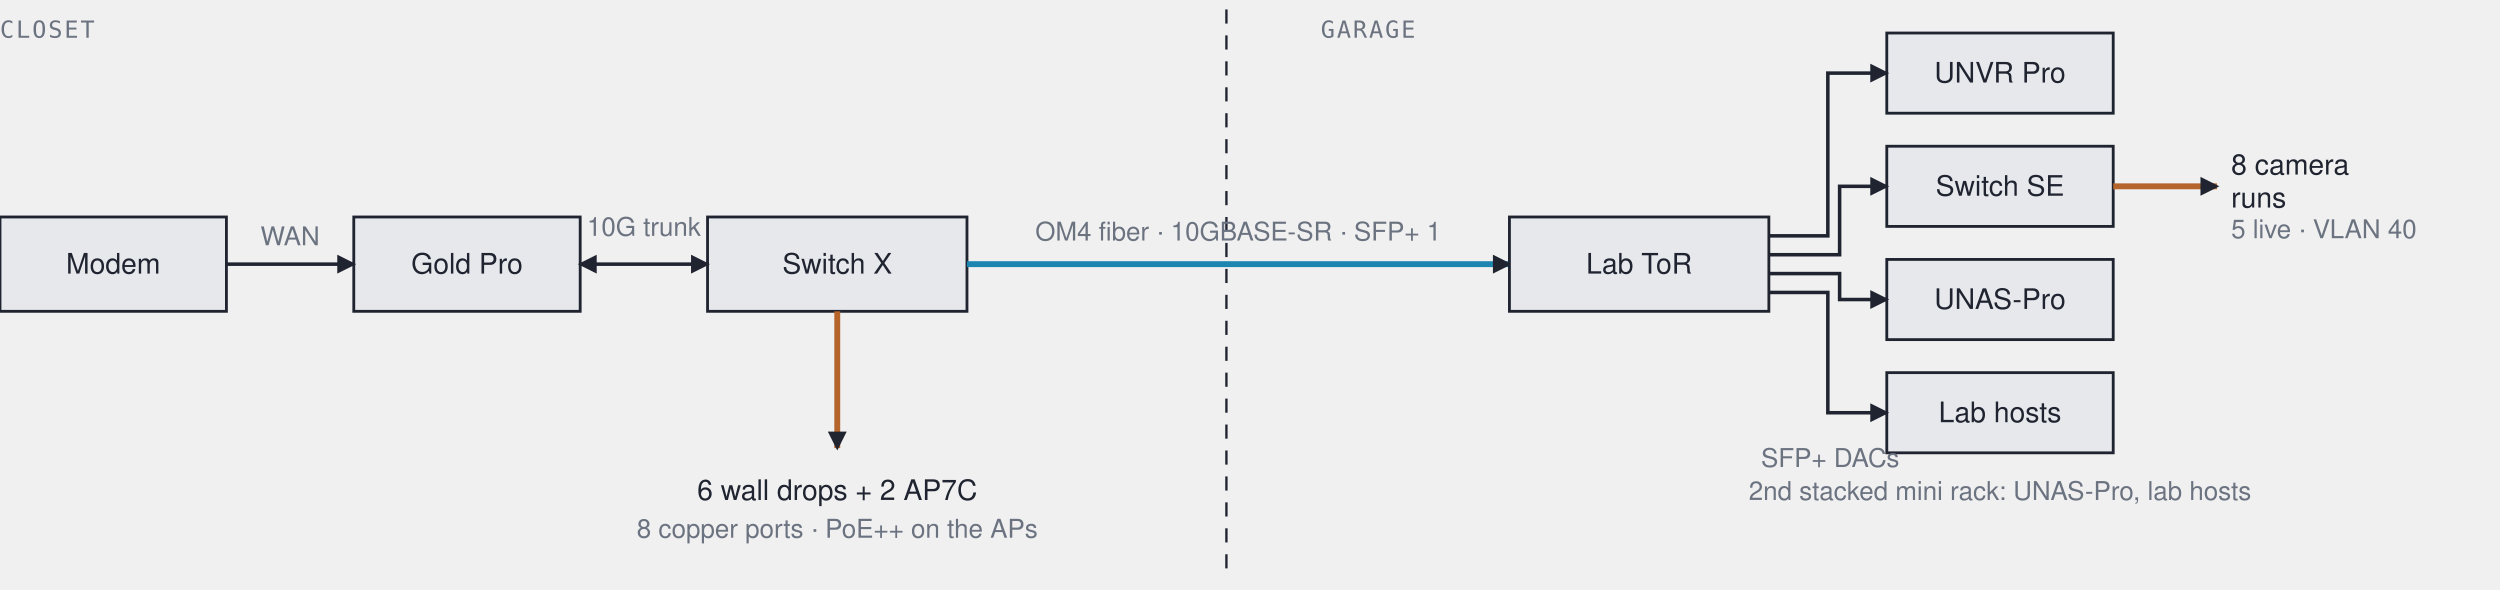
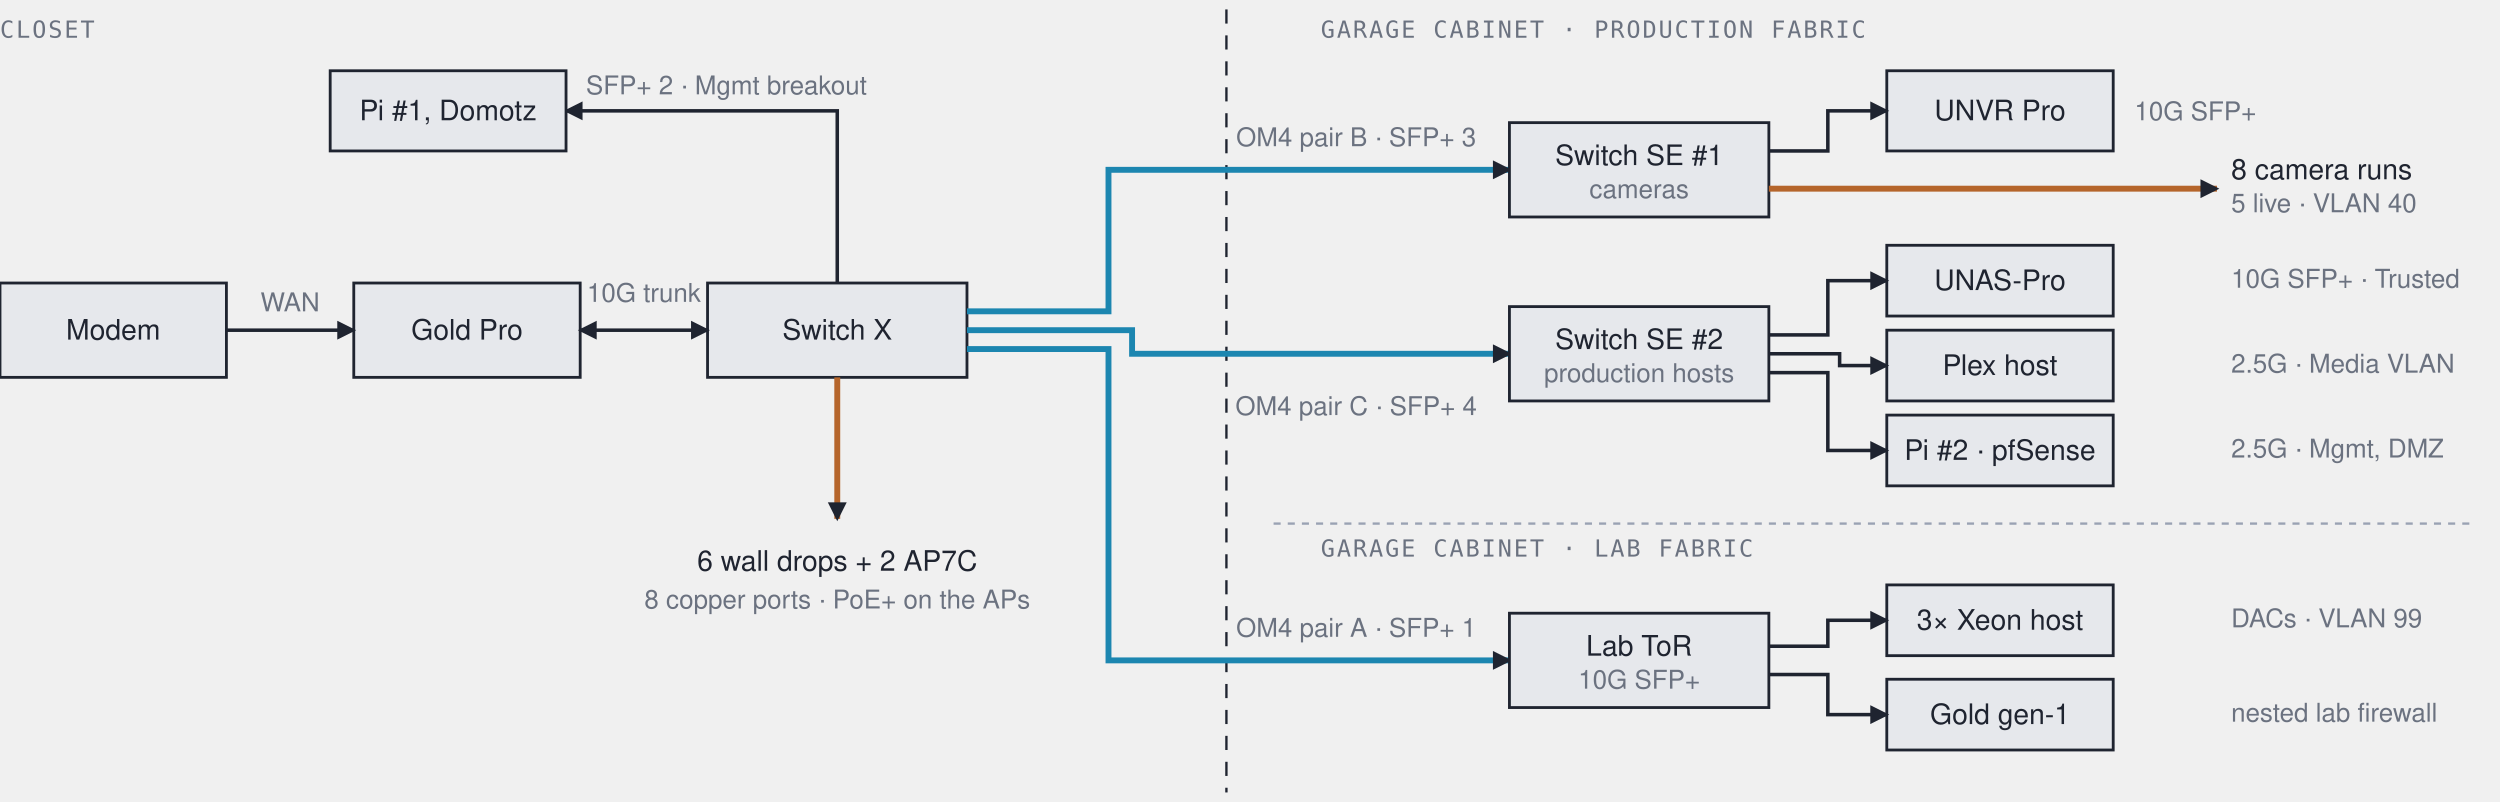
- <svg xmlns="http://www.w3.org/2000/svg" style="background:#f7f7f5" viewBox="0 0 1060 250" role="img" aria-label="Signal path: modem to Gold Pro to Switch X in the closet; Switch X copper to six wall drops and two AP7Cs; OM4 fiber from Switch X to the lab top-of-rack switch in the garage; the ToR feeds the UNVR Pro, the Switch SE, the UNAS-Pro and the lab hosts; eight camera runs land on the SE.">
+ <svg xmlns="http://www.w3.org/2000/svg" style="background:#f7f7f5" viewBox="0 0 1060 340" role="img" aria-label="Signal path: modem to Gold Pro to Switch X in the closet; Switch X copper to six wall drops and two AP7Cs; three OM4 fiber pairs to the garage cabinet. Pair B feeds Switch SE 1 with the eight camera runs and the UNVR Pro; pair C feeds Switch SE 2 with the UNAS-Pro, the Plex host, a Pi-hole and pfSense. Pair A feeds the lab fabric: the top-of-rack switch with three Xeon hosts and the Gold gen-1.">
  <style>
  svg { font-family: -apple-system, "Segoe UI", Helvetica, Arial, sans-serif; }
-   .dim { font-family: ui-monospace, SFMono-Regular, Menlo, Consolas, monospace; font-size: 10px; fill: #6b7280; }
  .lbl { font-size: 12px; fill: #1f2430; }
  .lbl-2 { font-size: 11px; fill: #6b7280; }
-   .shell { fill: #ffffff; stroke: #1f2430; stroke-width: 2; }
-   .rail { stroke: #1f2430; stroke-width: 1.5; }
-   .unit { fill: #e6e8ec; stroke: #3b4252; stroke-width: 1; }
-   .unit-2 { fill: #d3d7de; stroke: #3b4252; stroke-width: 1; }
-   .ghost { fill: none; stroke: #9aa2b3; stroke-width: 1; stroke-dasharray: 4 3; }
-   .callout circle { fill: #1f2430; stroke: #f7f7f5; stroke-width: 1.5; }
-   .callout text { fill: #ffffff; font-family: ui-monospace, Menlo, monospace; font-size: 10px; font-weight: 600; text-anchor: middle; }
-   .loop { fill: none; stroke: #b5652b; stroke-width: 2; }
-   .loop-f { fill: none; stroke: #1c86b0; stroke-width: 1.6; }
  .edge { stroke: #1f2430; stroke-width: 1.5; fill: none; }
  .edge-c { stroke: #b5652b; stroke-width: 2.5; fill: none; }
  .edge-f { stroke: #1c86b0; stroke-width: 2.5; fill: none; }
  .node { fill: #e6e8ec; stroke: #1f2430; stroke-width: 1.2; }
  .lane { font-family: ui-monospace, Menlo, monospace; font-size: 10px; fill: #6b7280; letter-spacing: 0.08em; }
</style>
  <defs>
    <marker id="a2" viewBox="0 0 8 8" refX="7" refY="4" markerWidth="8" markerHeight="8" markerUnits="userSpaceOnUse" orient="auto-start-reverse">
      <path d="M0,0 L8,4 L0,8 z" fill="#1f2430" />
    </marker>
  </defs>
  <text x="0" y="16" class="lane">CLOSET</text>
-   <text x="560" y="16" class="lane">GARAGE</text>
-   <line x1="520" y1="4" x2="520" y2="246" stroke="#1f2430" stroke-width="1" stroke-dasharray="6 5" />
-   <rect x="0" y="92" width="96" height="40" class="node" />
-   <text x="48" y="116" class="lbl" text-anchor="middle">Modem</text>
-   <rect x="150" y="92" width="96" height="40" class="node" />
-   <text x="198" y="116" class="lbl" text-anchor="middle">Gold Pro</text>
-   <rect x="300" y="92" width="110" height="40" class="node" />
-   <text x="355" y="116" class="lbl" text-anchor="middle">Switch X</text>
-   <line x1="96" y1="112" x2="150" y2="112" class="edge" marker-end="url(#a2)" />
-   <text x="123" y="104" class="lbl-2" text-anchor="middle">WAN</text>
-   <line x1="246" y1="112" x2="300" y2="112" class="edge" marker-end="url(#a2)" marker-start="url(#a2)" />
-   <text x="273" y="100" class="lbl-2" text-anchor="middle">10G trunk</text>
-   <path d="M355,132 L355,190" class="edge-c" marker-end="url(#a2)" />
-   <text x="355" y="212" class="lbl" text-anchor="middle">6 wall drops + 2 AP7C</text>
-   <text x="355" y="228" class="lbl-2" text-anchor="middle">8 copper ports · PoE++ on the APs</text>
-   <path d="M410,112 L640,112" class="edge-f" marker-end="url(#a2)" />
-   <text x="525" y="102" class="lbl-2" text-anchor="middle">OM4 fiber · 10GBASE-SR · SFP+ 1</text>
-   <rect x="640" y="92" width="110" height="40" class="node" />
-   <text x="695" y="116" class="lbl" text-anchor="middle">Lab ToR</text>
-   <rect x="800" y="14" width="96" height="34" class="node" />
-   <text x="848" y="35" class="lbl" text-anchor="middle">UNVR Pro</text>
-   <rect x="800" y="62" width="96" height="34" class="node" />
-   <text x="848" y="83" class="lbl" text-anchor="middle">Switch SE</text>
-   <rect x="800" y="110" width="96" height="34" class="node" />
-   <text x="848" y="131" class="lbl" text-anchor="middle">UNAS-Pro</text>
-   <rect x="800" y="158" width="96" height="34" class="node" />
-   <text x="848" y="179" class="lbl" text-anchor="middle">Lab hosts</text>
-   <path d="M750,100 L775,100 L775,31 L800,31" class="edge" marker-end="url(#a2)" />
-   <path d="M750,108 L780,108 L780,79 L800,79" class="edge" marker-end="url(#a2)" />
-   <path d="M750,116 L780,116 L780,127 L800,127" class="edge" marker-end="url(#a2)" />
-   <path d="M750,124 L775,124 L775,175 L800,175" class="edge" marker-end="url(#a2)" />
-   <text x="776" y="198" class="lbl-2" text-anchor="middle" font-size="10">SFP+ DACs</text>
-   <text x="848" y="212" class="lbl-2" text-anchor="middle">2nd stacked mini rack: UNAS-Pro, lab hosts</text>
-   <path d="M896,79 L940,79" class="edge-c" marker-end="url(#a2)" />
-   <text x="946" y="74" class="lbl">8 camera</text>
-   <text x="946" y="88" class="lbl">runs</text>
-   <text x="946" y="101" class="lbl-2">5 live · VLAN 40</text>
+   <text x="560" y="16" class="lane">GARAGE CABINET · PRODUCTION FABRIC</text>
+   <text x="560" y="236" class="lane">GARAGE CABINET · LAB FABRIC</text>
+   <line x1="520" y1="4" x2="520" y2="336" stroke="#1f2430" stroke-width="1" stroke-dasharray="6 5" />
+   <line x1="540" y1="222" x2="1050" y2="222" stroke="#9aa2b3" stroke-width="1" stroke-dasharray="3 3" />
+   <rect x="0" y="120" width="96" height="40" class="node" />
+   <text x="48" y="144" class="lbl" text-anchor="middle">Modem</text>
+   <rect x="150" y="120" width="96" height="40" class="node" />
+   <text x="198" y="144" class="lbl" text-anchor="middle">Gold Pro</text>
+   <rect x="300" y="120" width="110" height="40" class="node" />
+   <text x="355" y="144" class="lbl" text-anchor="middle">Switch X</text>
+   <line x1="96" y1="140" x2="150" y2="140" class="edge" marker-end="url(#a2)" />
+   <text x="123" y="132" class="lbl-2" text-anchor="middle">WAN</text>
+   <line x1="246" y1="140" x2="300" y2="140" class="edge" marker-end="url(#a2)" marker-start="url(#a2)" />
+   <text x="273" y="128" class="lbl-2" text-anchor="middle">10G trunk</text>
+   <path d="M355,160 L355,220" class="edge-c" marker-end="url(#a2)" />
+   <text x="355" y="242" class="lbl" text-anchor="middle">6 wall drops + 2 AP7C</text>
+   <text x="355" y="258" class="lbl-2" text-anchor="middle">8 copper ports · PoE+ on the APs</text>
+   <path d="M355,120 L355,47 L240,47" class="edge" marker-end="url(#a2)" />
+   <text x="308" y="40" class="lbl-2" text-anchor="middle">SFP+ 2 · Mgmt breakout</text>
+   <rect x="140" y="30" width="100" height="34" class="node" />
+   <text x="190" y="51" class="lbl" text-anchor="middle">Pi #1, Domotz</text>
+   <path d="M410,132 L470,132 L470,72 L640,72" class="edge-f" marker-end="url(#a2)" />
+   <text x="575" y="62" class="lbl-2" text-anchor="middle">OM4 pair B · SFP+ 3</text>
+   <path d="M410,140 L480,140 L480,150 L640,150" class="edge-f" marker-end="url(#a2)" />
+   <text x="575" y="176" class="lbl-2" text-anchor="middle">OM4 pair C · SFP+ 4</text>
+   <path d="M410,148 L470,148 L470,280 L640,280" class="edge-f" marker-end="url(#a2)" />
+   <text x="575" y="270" class="lbl-2" text-anchor="middle">OM4 pair A · SFP+ 1</text>
+   <rect x="640" y="52" width="110" height="40" class="node" />
+   <text x="695" y="70" class="lbl" text-anchor="middle">Switch SE #1</text>
+   <text x="695" y="84" class="lbl-2" text-anchor="middle">cameras</text>
+   <rect x="640" y="130" width="110" height="40" class="node" />
+   <text x="695" y="148" class="lbl" text-anchor="middle">Switch SE #2</text>
+   <text x="695" y="162" class="lbl-2" text-anchor="middle">production hosts</text>
+   <rect x="800" y="30" width="96" height="34" class="node" />
+   <text x="848" y="51" class="lbl" text-anchor="middle">UNVR Pro</text>
+   <path d="M750,64 L775,64 L775,47 L800,47" class="edge" marker-end="url(#a2)" />
+   <text x="905" y="51" class="lbl-2">10G SFP+</text>
+   <path d="M750,80 L940,80" class="edge-c" marker-end="url(#a2)" />
+   <text x="946" y="76" class="lbl">8 camera runs</text>
+   <text x="946" y="90" class="lbl-2">5 live · VLAN 40</text>
+   <rect x="800" y="104" width="96" height="30" class="node" />
+   <text x="848" y="123" class="lbl" text-anchor="middle">UNAS-Pro</text>
+   <rect x="800" y="140" width="96" height="30" class="node" />
+   <text x="848" y="159" class="lbl" text-anchor="middle">Plex host</text>
+   <rect x="800" y="176" width="96" height="30" class="node" />
+   <text x="848" y="195" class="lbl" text-anchor="middle">Pi #2 · pfSense</text>
+   <path d="M750,142 L775,142 L775,119 L800,119" class="edge" marker-end="url(#a2)" />
+   <path d="M750,150 L780,150 L780,155 L800,155" class="edge" marker-end="url(#a2)" />
+   <path d="M750,158 L775,158 L775,191 L800,191" class="edge" marker-end="url(#a2)" />
+   <text x="946" y="122" class="lbl-2">10G SFP+ · Trusted</text>
+   <text x="946" y="158" class="lbl-2">2.5G · Media VLAN</text>
+   <text x="946" y="194" class="lbl-2">2.5G · Mgmt, DMZ</text>
+   <rect x="640" y="260" width="110" height="40" class="node" />
+   <text x="695" y="278" class="lbl" text-anchor="middle">Lab ToR</text>
+   <text x="695" y="292" class="lbl-2" text-anchor="middle">10G SFP+</text>
+   <rect x="800" y="248" width="96" height="30" class="node" />
+   <text x="848" y="267" class="lbl" text-anchor="middle">3× Xeon host</text>
+   <rect x="800" y="288" width="96" height="30" class="node" />
+   <text x="848" y="307" class="lbl" text-anchor="middle">Gold gen-1</text>
+   <path d="M750,274 L775,274 L775,263 L800,263" class="edge" marker-end="url(#a2)" />
+   <path d="M750,286 L775,286 L775,303 L800,303" class="edge" marker-end="url(#a2)" />
+   <text x="946" y="266" class="lbl-2">DACs · VLAN 99</text>
+   <text x="946" y="306" class="lbl-2">nested lab firewall</text>
</svg>
